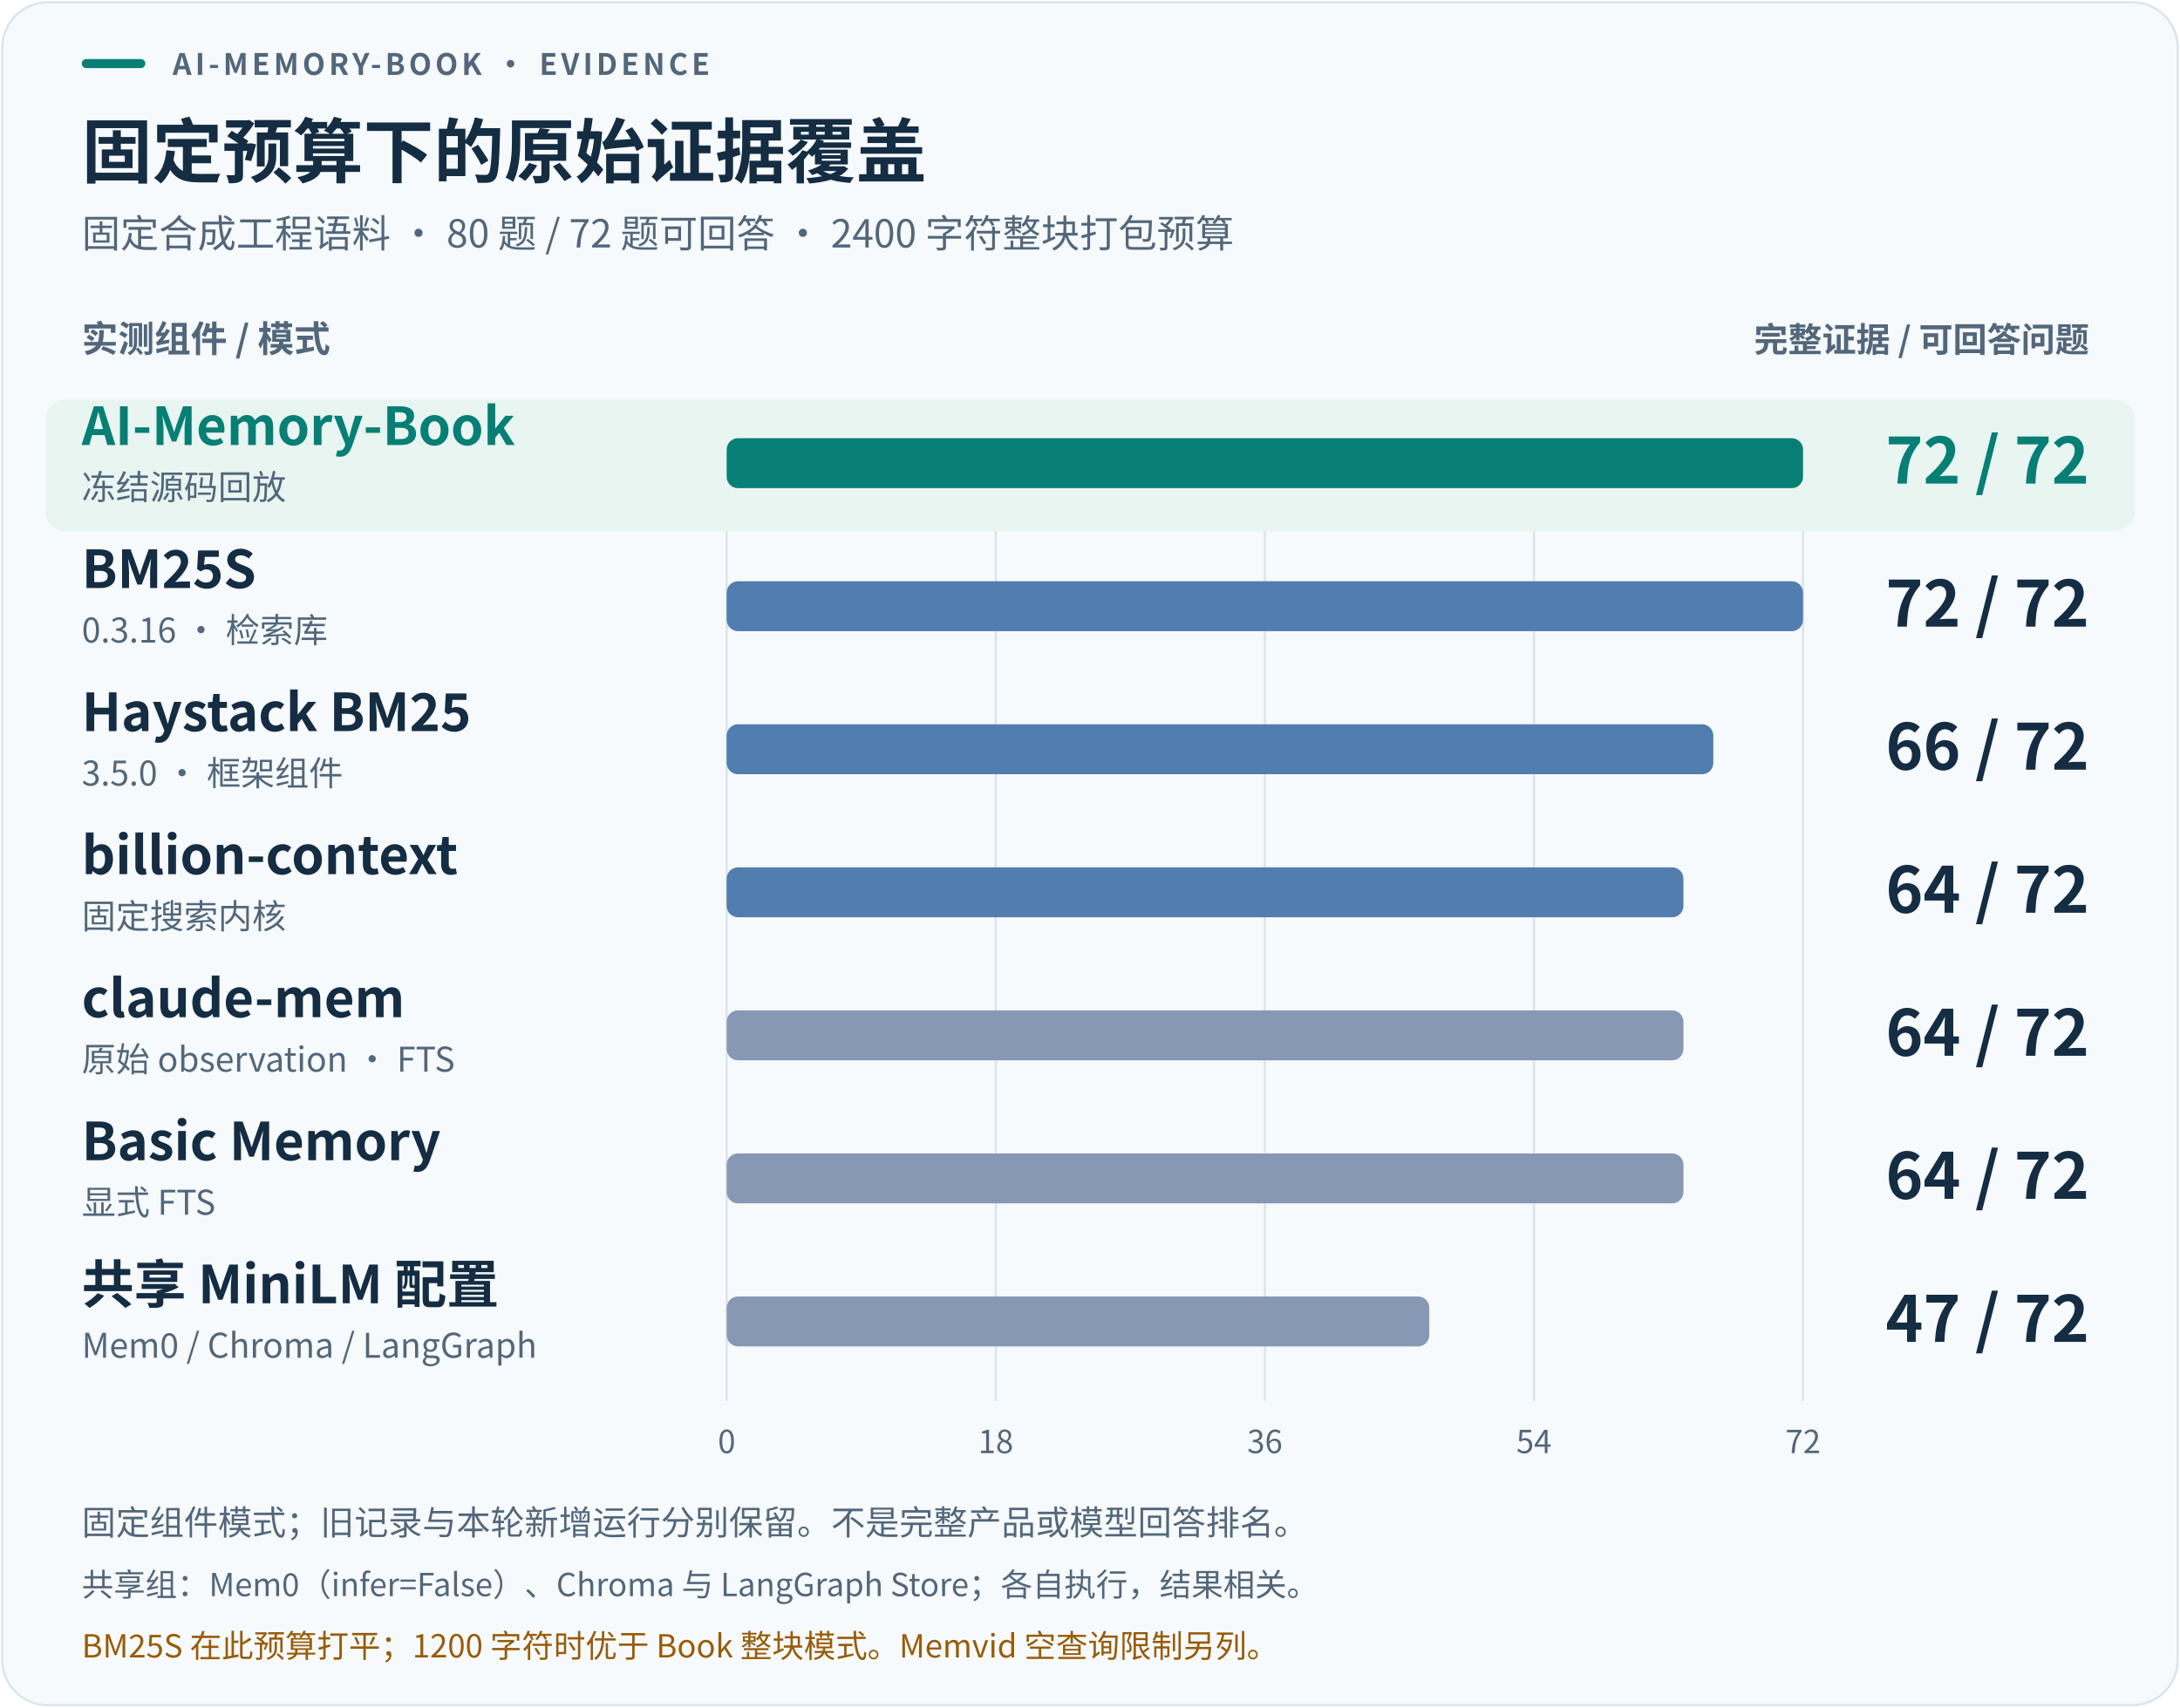
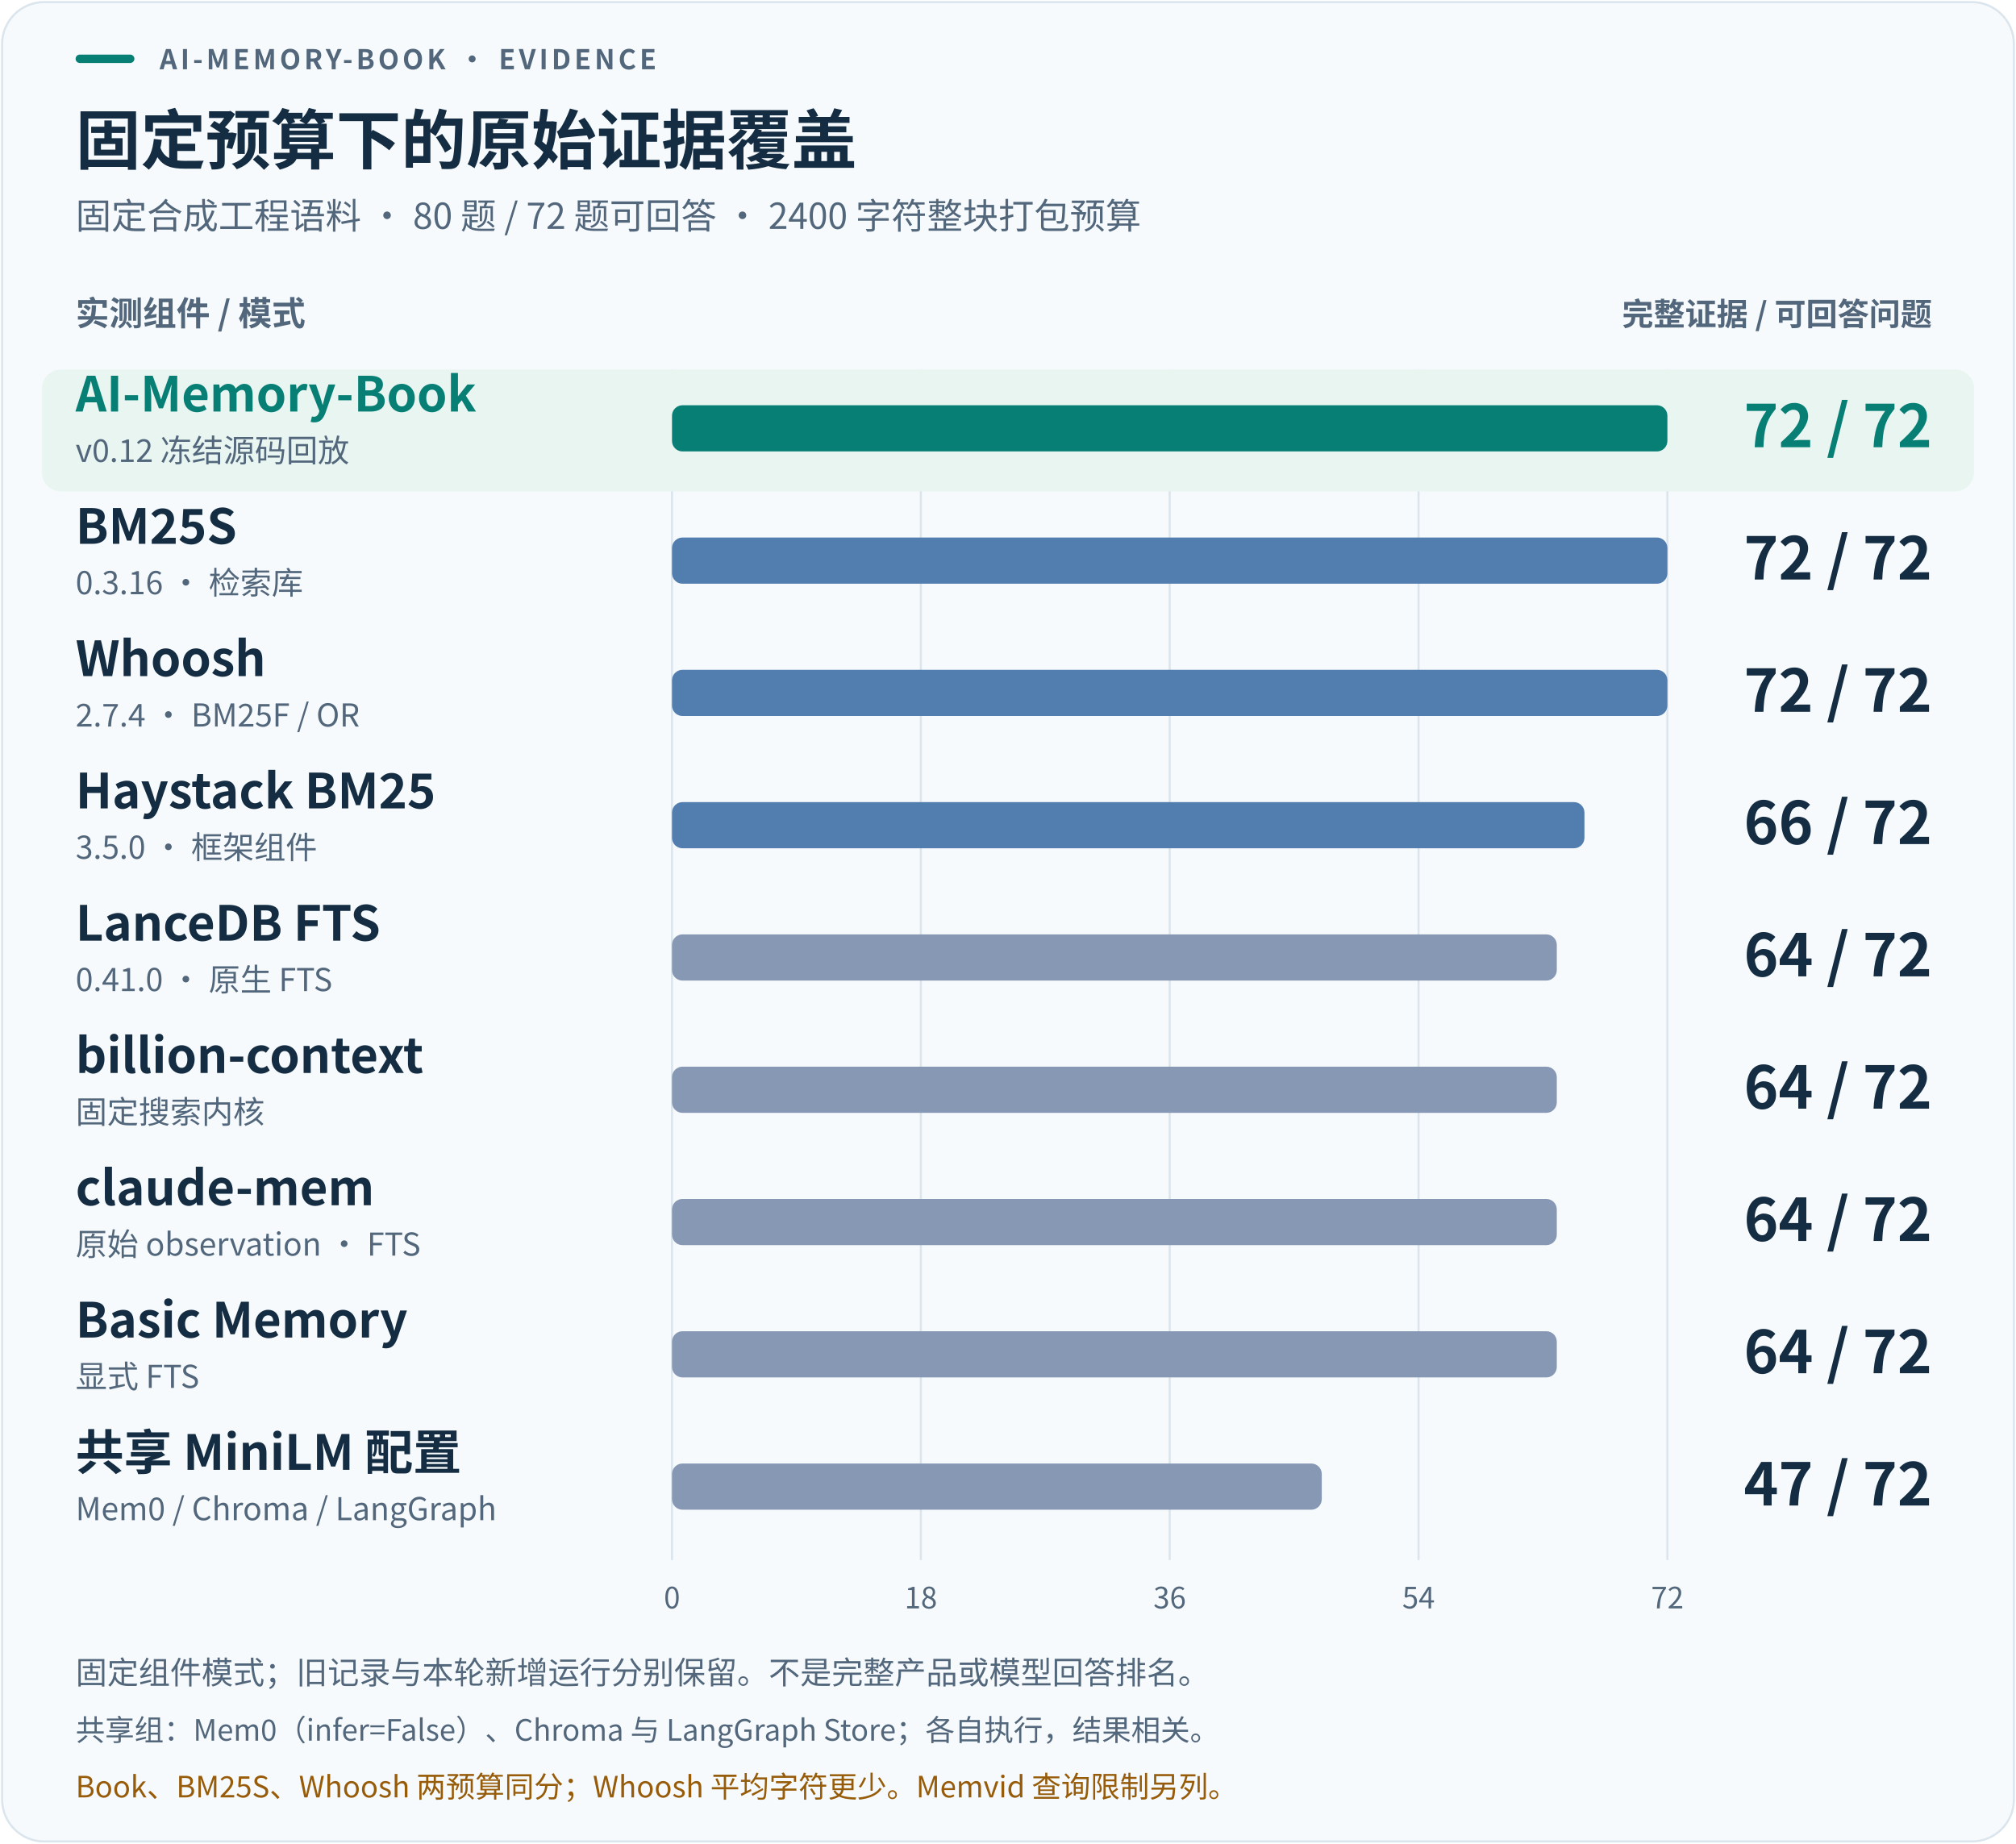
- <svg xmlns="http://www.w3.org/2000/svg" width="960" height="752" viewBox="0 0 960 752" role="img" aria-labelledby="title desc" lang="zh-CN">
+ <svg xmlns="http://www.w3.org/2000/svg" width="960" height="878" viewBox="0 0 960 878" role="img" aria-labelledby="title desc" lang="zh-CN">
  <style>text{font-family:"Noto Sans CJK SC",Inter,Arial,sans-serif;font-variant-numeric:tabular-nums} .kicker{letter-spacing:1.6px}</style>
-   <rect x="1.000" y="1.000" width="958.000" height="750.000" rx="20" fill="#f7fafc" stroke="#dbe5ed" />
+   <rect x="1.000" y="1.000" width="958.000" height="876.000" rx="20" fill="#f7fafc" stroke="#dbe5ed" />
  <rect x="36.000" y="26.000" width="28.000" height="4.000" rx="2" fill="#087f75" />
  <text id="text-1" x="76" y="33" font-size="13" fill="#52677b" font-weight="650" text-anchor="start" class="kicker">AI-MEMORY-BOOK · EVIDENCE</text>
  <text id="text-2" x="36" y="78" font-size="31" fill="#152d43" font-weight="750" text-anchor="start">固定预算下的原始证据覆盖</text>
  <text id="text-3" x="36" y="109" font-size="17" fill="#52677b" font-weight="400" text-anchor="start">固定合成工程语料 · 80 题 / 72 题可回答 · 2400 字符整块打包预算</text>
  <text id="text-4" x="36" y="155" font-size="16" fill="#52677b" font-weight="600" text-anchor="start">实测组件 / 模式</text>
  <text id="text-5" x="920" y="155" font-size="15" fill="#52677b" font-weight="600" text-anchor="end">完整证据 / 可回答问题</text>
-   <line x1="320.0" y1="176" x2="320.0" y2="617" stroke="#dbe5ed" />
-   <text id="text-6" x="320.0" y="640" font-size="14" fill="#52677b" font-weight="400" text-anchor="middle">0</text>
-   <line x1="438.5" y1="176" x2="438.5" y2="617" stroke="#dbe5ed" />
-   <text id="text-7" x="438.5" y="640" font-size="14" fill="#52677b" font-weight="400" text-anchor="middle">18</text>
-   <line x1="557.0" y1="176" x2="557.0" y2="617" stroke="#dbe5ed" />
-   <text id="text-8" x="557.0" y="640" font-size="14" fill="#52677b" font-weight="400" text-anchor="middle">36</text>
-   <line x1="675.5" y1="176" x2="675.5" y2="617" stroke="#dbe5ed" />
-   <text id="text-9" x="675.5" y="640" font-size="14" fill="#52677b" font-weight="400" text-anchor="middle">54</text>
-   <line x1="794.0" y1="176" x2="794.0" y2="617" stroke="#dbe5ed" />
-   <text id="text-10" x="794.0" y="640" font-size="14" fill="#52677b" font-weight="400" text-anchor="middle">72</text>
+   <line x1="320.0" y1="176" x2="320.0" y2="743" stroke="#dbe5ed" />
+   <text id="text-6" x="320.0" y="766" font-size="14" fill="#52677b" font-weight="400" text-anchor="middle">0</text>
+   <line x1="438.5" y1="176" x2="438.5" y2="743" stroke="#dbe5ed" />
+   <text id="text-7" x="438.5" y="766" font-size="14" fill="#52677b" font-weight="400" text-anchor="middle">18</text>
+   <line x1="557.0" y1="176" x2="557.0" y2="743" stroke="#dbe5ed" />
+   <text id="text-8" x="557.0" y="766" font-size="14" fill="#52677b" font-weight="400" text-anchor="middle">36</text>
+   <line x1="675.5" y1="176" x2="675.5" y2="743" stroke="#dbe5ed" />
+   <text id="text-9" x="675.5" y="766" font-size="14" fill="#52677b" font-weight="400" text-anchor="middle">54</text>
+   <line x1="794.0" y1="176" x2="794.0" y2="743" stroke="#dbe5ed" />
+   <text id="text-10" x="794.0" y="766" font-size="14" fill="#52677b" font-weight="400" text-anchor="middle">72</text>
  <rect x="20.000" y="176.000" width="920.000" height="58.000" rx="9" fill="#e8f5f1" />
  <text id="text-11" x="36" y="196" font-size="23" fill="#087f75" font-weight="700" text-anchor="start">AI-Memory-Book</text>
-   <text id="text-12" x="36" y="220" font-size="15" fill="#52677b" font-weight="400" text-anchor="start">冻结源码回放</text>
+   <text id="text-12" x="36" y="220" font-size="15" fill="#52677b" font-weight="400" text-anchor="start">v0.12 冻结源码回放</text>
  <rect x="320.000" y="193.000" width="474.000" height="22.000" rx="5" fill="#087f75" />
  <text id="text-13" x="920" y="213" font-size="28" fill="#087f75" font-weight="700" text-anchor="end">72 / 72</text>
  <text id="text-14" x="36" y="259" font-size="23" fill="#152d43" font-weight="600" text-anchor="start">BM25S</text>
  <text id="text-15" x="36" y="283" font-size="15" fill="#52677b" font-weight="400" text-anchor="start">0.3.16 · 检索库</text>
  <rect x="320.000" y="256.000" width="474.000" height="22.000" rx="5" fill="#527daf" />
  <text id="text-16" x="920" y="276" font-size="28" fill="#152d43" font-weight="700" text-anchor="end">72 / 72</text>
-   <text id="text-17" x="36" y="322" font-size="23" fill="#152d43" font-weight="600" text-anchor="start">Haystack BM25</text>
-   <text id="text-18" x="36" y="346" font-size="15" fill="#52677b" font-weight="400" text-anchor="start">3.5.0 · 框架组件</text>
-   <rect x="320.000" y="319.000" width="434.500" height="22.000" rx="5" fill="#527daf" />
-   <text id="text-19" x="920" y="339" font-size="28" fill="#152d43" font-weight="700" text-anchor="end">66 / 72</text>
-   <text id="text-20" x="36" y="385" font-size="23" fill="#152d43" font-weight="600" text-anchor="start">billion-context</text>
-   <text id="text-21" x="36" y="409" font-size="15" fill="#52677b" font-weight="400" text-anchor="start">固定搜索内核</text>
-   <rect x="320.000" y="382.000" width="421.333" height="22.000" rx="5" fill="#527daf" />
-   <text id="text-22" x="920" y="402" font-size="28" fill="#152d43" font-weight="700" text-anchor="end">64 / 72</text>
-   <text id="text-23" x="36" y="448" font-size="23" fill="#152d43" font-weight="600" text-anchor="start">claude-mem</text>
-   <text id="text-24" x="36" y="472" font-size="15" fill="#52677b" font-weight="400" text-anchor="start">原始 observation · FTS</text>
+   <text id="text-17" x="36" y="322" font-size="23" fill="#152d43" font-weight="600" text-anchor="start">Whoosh</text>
+   <text id="text-18" x="36" y="346" font-size="15" fill="#52677b" font-weight="400" text-anchor="start">2.7.4 · BM25F / OR</text>
+   <rect x="320.000" y="319.000" width="474.000" height="22.000" rx="5" fill="#527daf" />
+   <text id="text-19" x="920" y="339" font-size="28" fill="#152d43" font-weight="700" text-anchor="end">72 / 72</text>
+   <text id="text-20" x="36" y="385" font-size="23" fill="#152d43" font-weight="600" text-anchor="start">Haystack BM25</text>
+   <text id="text-21" x="36" y="409" font-size="15" fill="#52677b" font-weight="400" text-anchor="start">3.5.0 · 框架组件</text>
+   <rect x="320.000" y="382.000" width="434.500" height="22.000" rx="5" fill="#527daf" />
+   <text id="text-22" x="920" y="402" font-size="28" fill="#152d43" font-weight="700" text-anchor="end">66 / 72</text>
+   <text id="text-23" x="36" y="448" font-size="23" fill="#152d43" font-weight="600" text-anchor="start">LanceDB FTS</text>
+   <text id="text-24" x="36" y="472" font-size="15" fill="#52677b" font-weight="400" text-anchor="start">0.41.0 · 原生 FTS</text>
  <rect x="320.000" y="445.000" width="421.333" height="22.000" rx="5" fill="#8798b5" />
  <text id="text-25" x="920" y="465" font-size="28" fill="#152d43" font-weight="700" text-anchor="end">64 / 72</text>
-   <text id="text-26" x="36" y="511" font-size="23" fill="#152d43" font-weight="600" text-anchor="start">Basic Memory</text>
-   <text id="text-27" x="36" y="535" font-size="15" fill="#52677b" font-weight="400" text-anchor="start">显式 FTS</text>
+   <text id="text-26" x="36" y="511" font-size="23" fill="#152d43" font-weight="600" text-anchor="start">billion-context</text>
+   <text id="text-27" x="36" y="535" font-size="15" fill="#52677b" font-weight="400" text-anchor="start">固定搜索内核</text>
  <rect x="320.000" y="508.000" width="421.333" height="22.000" rx="5" fill="#8798b5" />
  <text id="text-28" x="920" y="528" font-size="28" fill="#152d43" font-weight="700" text-anchor="end">64 / 72</text>
-   <text id="text-29" x="36" y="574" font-size="23" fill="#152d43" font-weight="600" text-anchor="start">共享 MiniLM 配置</text>
-   <text id="text-30" x="36" y="598" font-size="15" fill="#52677b" font-weight="400" text-anchor="start">Mem0 / Chroma / LangGraph</text>
-   <rect x="320.000" y="571.000" width="309.417" height="22.000" rx="5" fill="#8798b5" />
-   <text id="text-31" x="920" y="591" font-size="28" fill="#152d43" font-weight="700" text-anchor="end">47 / 72</text>
-   <text id="text-32" x="36" y="676" font-size="15" fill="#52677b" font-weight="400" text-anchor="start">固定组件模式；旧记录与本轮新增运行分别保留。不是完整产品或模型回答排名。</text>
-   <text id="text-33" x="36" y="703" font-size="14" fill="#52677b" font-weight="400" text-anchor="start">共享组：Mem0（infer=False）、Chroma 与 LangGraph Store；各自执行，结果相关。</text>
-   <text id="text-34" x="36" y="730" font-size="14" fill="#975c0a" font-weight="400" text-anchor="start">BM25S 在此预算打平；1200 字符时优于 Book 整块模式。Memvid 空查询限制另列。</text>
+   <text id="text-29" x="36" y="574" font-size="23" fill="#152d43" font-weight="600" text-anchor="start">claude-mem</text>
+   <text id="text-30" x="36" y="598" font-size="15" fill="#52677b" font-weight="400" text-anchor="start">原始 observation · FTS</text>
+   <rect x="320.000" y="571.000" width="421.333" height="22.000" rx="5" fill="#8798b5" />
+   <text id="text-31" x="920" y="591" font-size="28" fill="#152d43" font-weight="700" text-anchor="end">64 / 72</text>
+   <text id="text-32" x="36" y="637" font-size="23" fill="#152d43" font-weight="600" text-anchor="start">Basic Memory</text>
+   <text id="text-33" x="36" y="661" font-size="15" fill="#52677b" font-weight="400" text-anchor="start">显式 FTS</text>
+   <rect x="320.000" y="634.000" width="421.333" height="22.000" rx="5" fill="#8798b5" />
+   <text id="text-34" x="920" y="654" font-size="28" fill="#152d43" font-weight="700" text-anchor="end">64 / 72</text>
+   <text id="text-35" x="36" y="700" font-size="23" fill="#152d43" font-weight="600" text-anchor="start">共享 MiniLM 配置</text>
+   <text id="text-36" x="36" y="724" font-size="15" fill="#52677b" font-weight="400" text-anchor="start">Mem0 / Chroma / LangGraph</text>
+   <rect x="320.000" y="697.000" width="309.417" height="22.000" rx="5" fill="#8798b5" />
+   <text id="text-37" x="920" y="717" font-size="28" fill="#152d43" font-weight="700" text-anchor="end">47 / 72</text>
+   <text id="text-38" x="36" y="802" font-size="15" fill="#52677b" font-weight="400" text-anchor="start">固定组件模式；旧记录与本轮新增运行分别保留。不是完整产品或模型回答排名。</text>
+   <text id="text-39" x="36" y="829" font-size="14" fill="#52677b" font-weight="400" text-anchor="start">共享组：Mem0（infer=False）、Chroma 与 LangGraph Store；各自执行，结果相关。</text>
+   <text id="text-40" x="36" y="856" font-size="14" fill="#975c0a" font-weight="400" text-anchor="start">Book、BM25S、Whoosh 两预算同分；Whoosh 平均字符更少。Memvid 查询限制另列。</text>
</svg>
